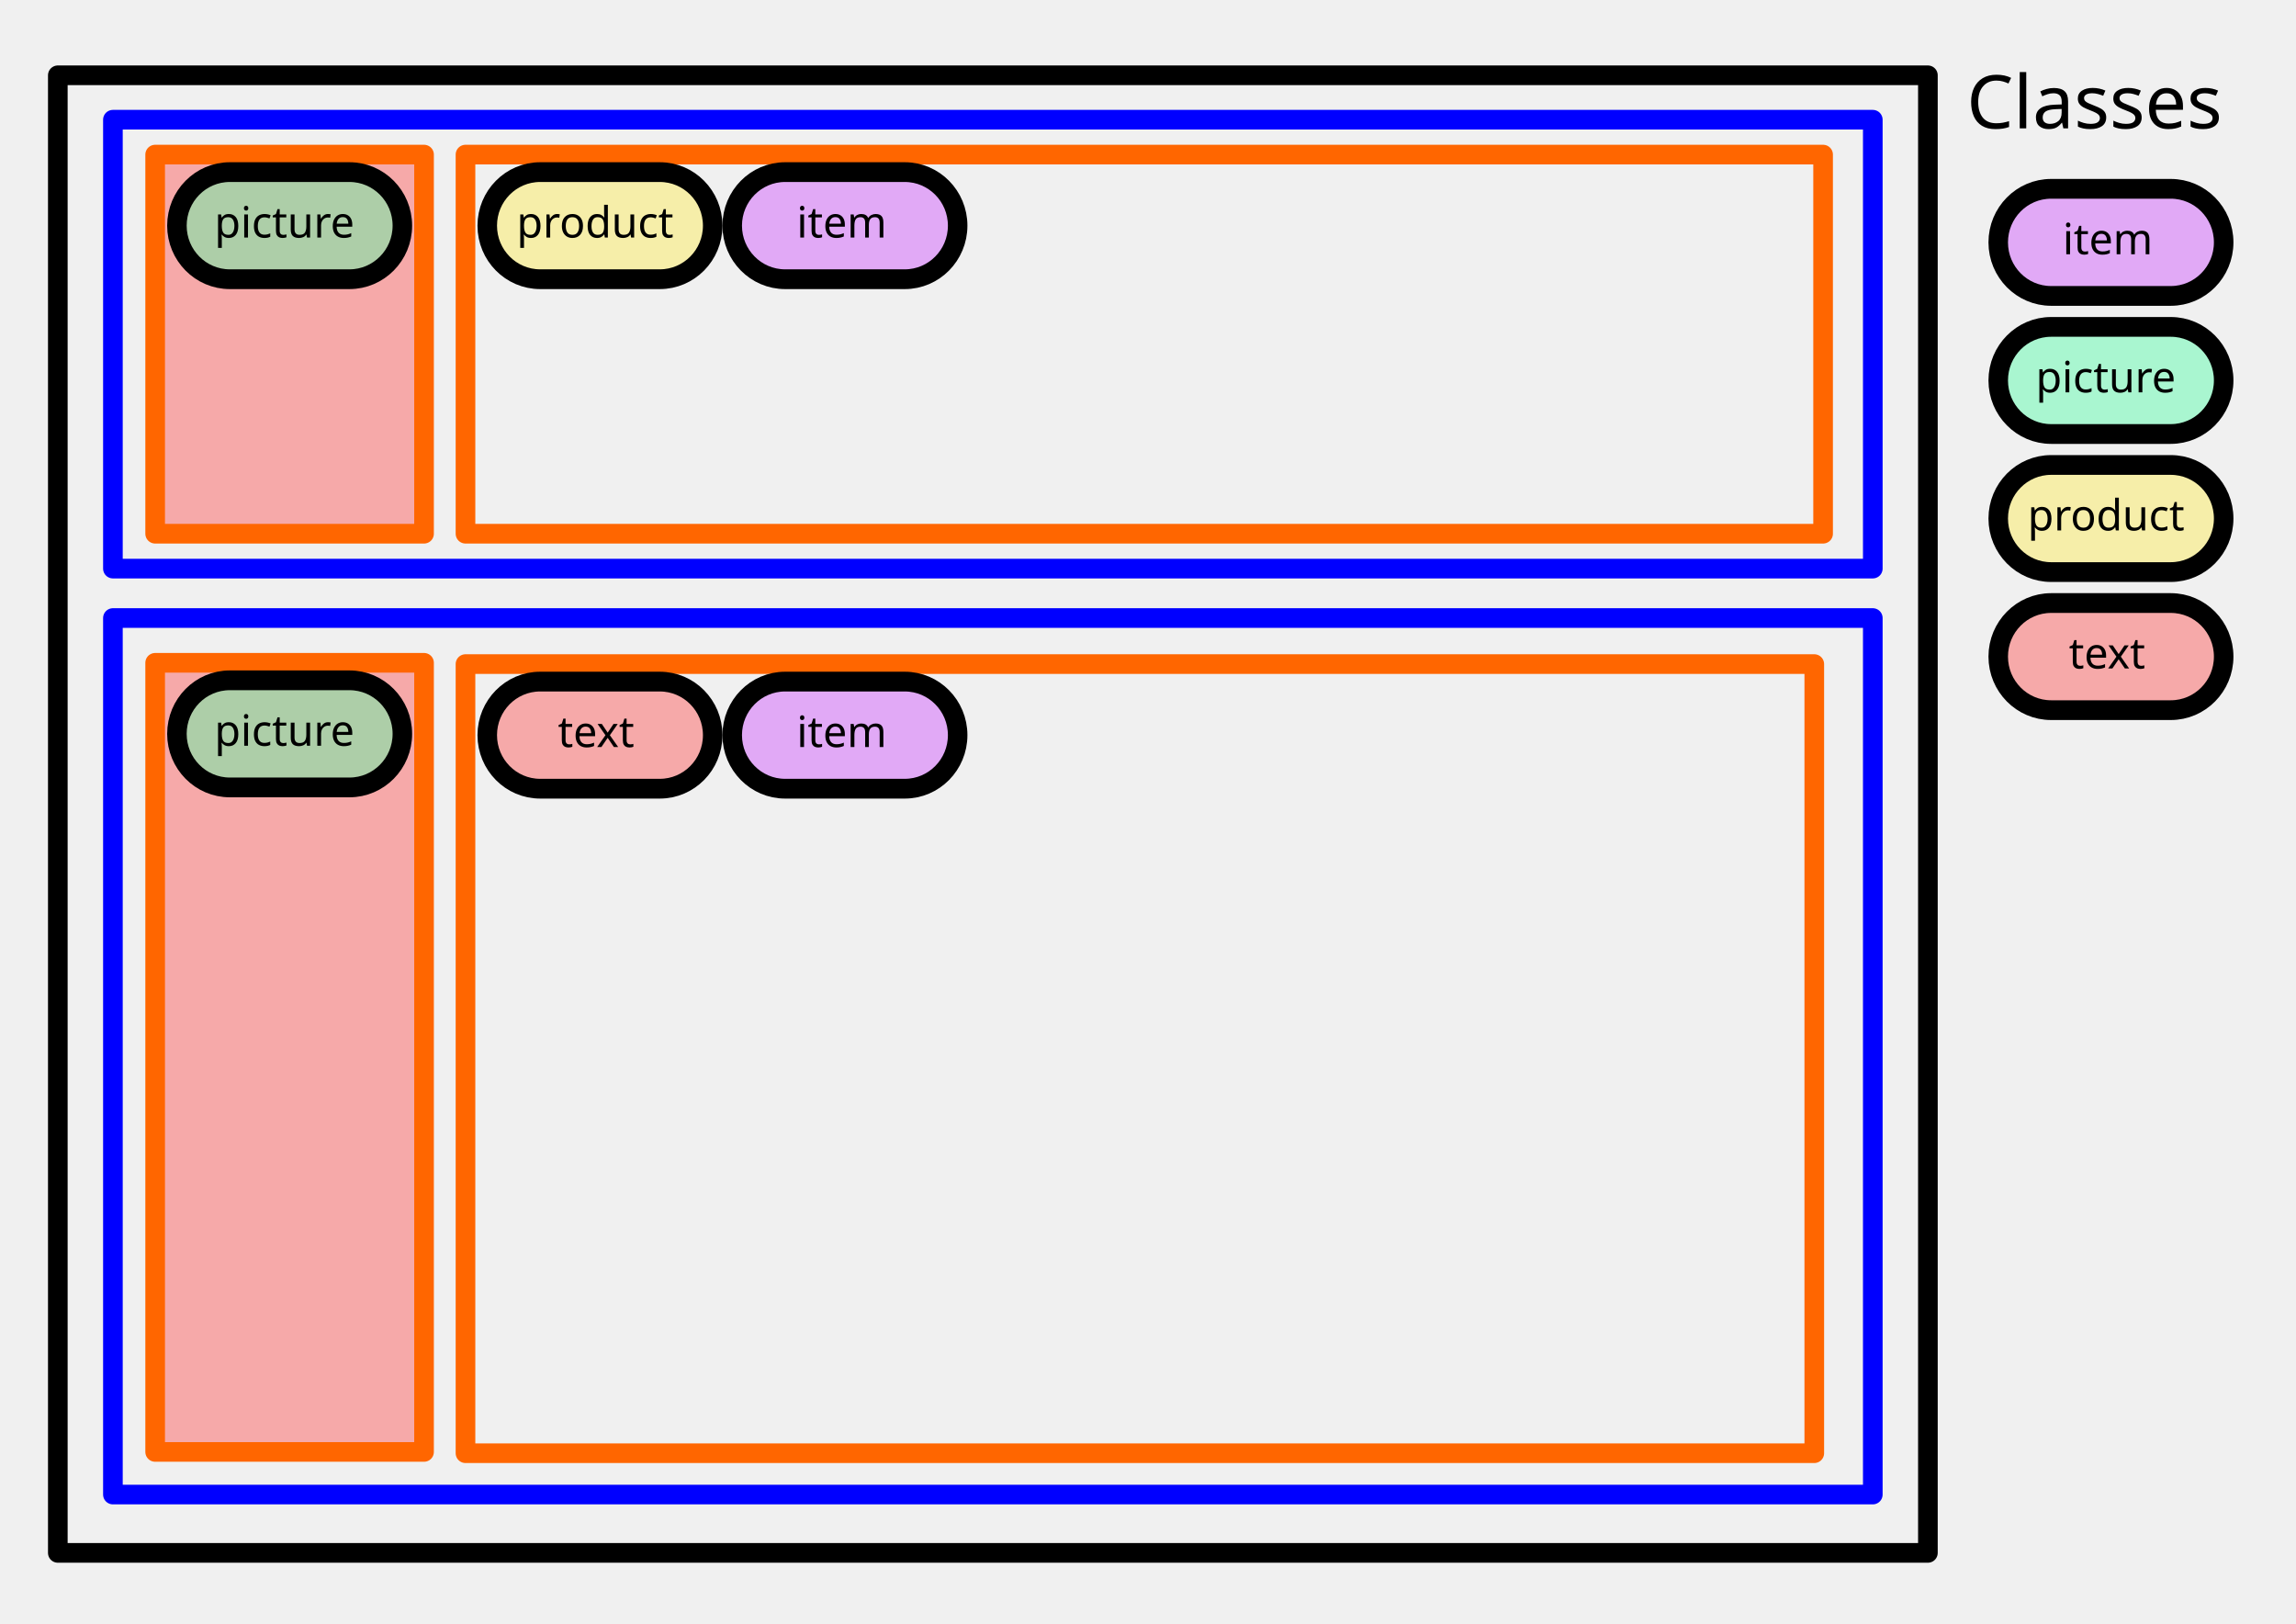
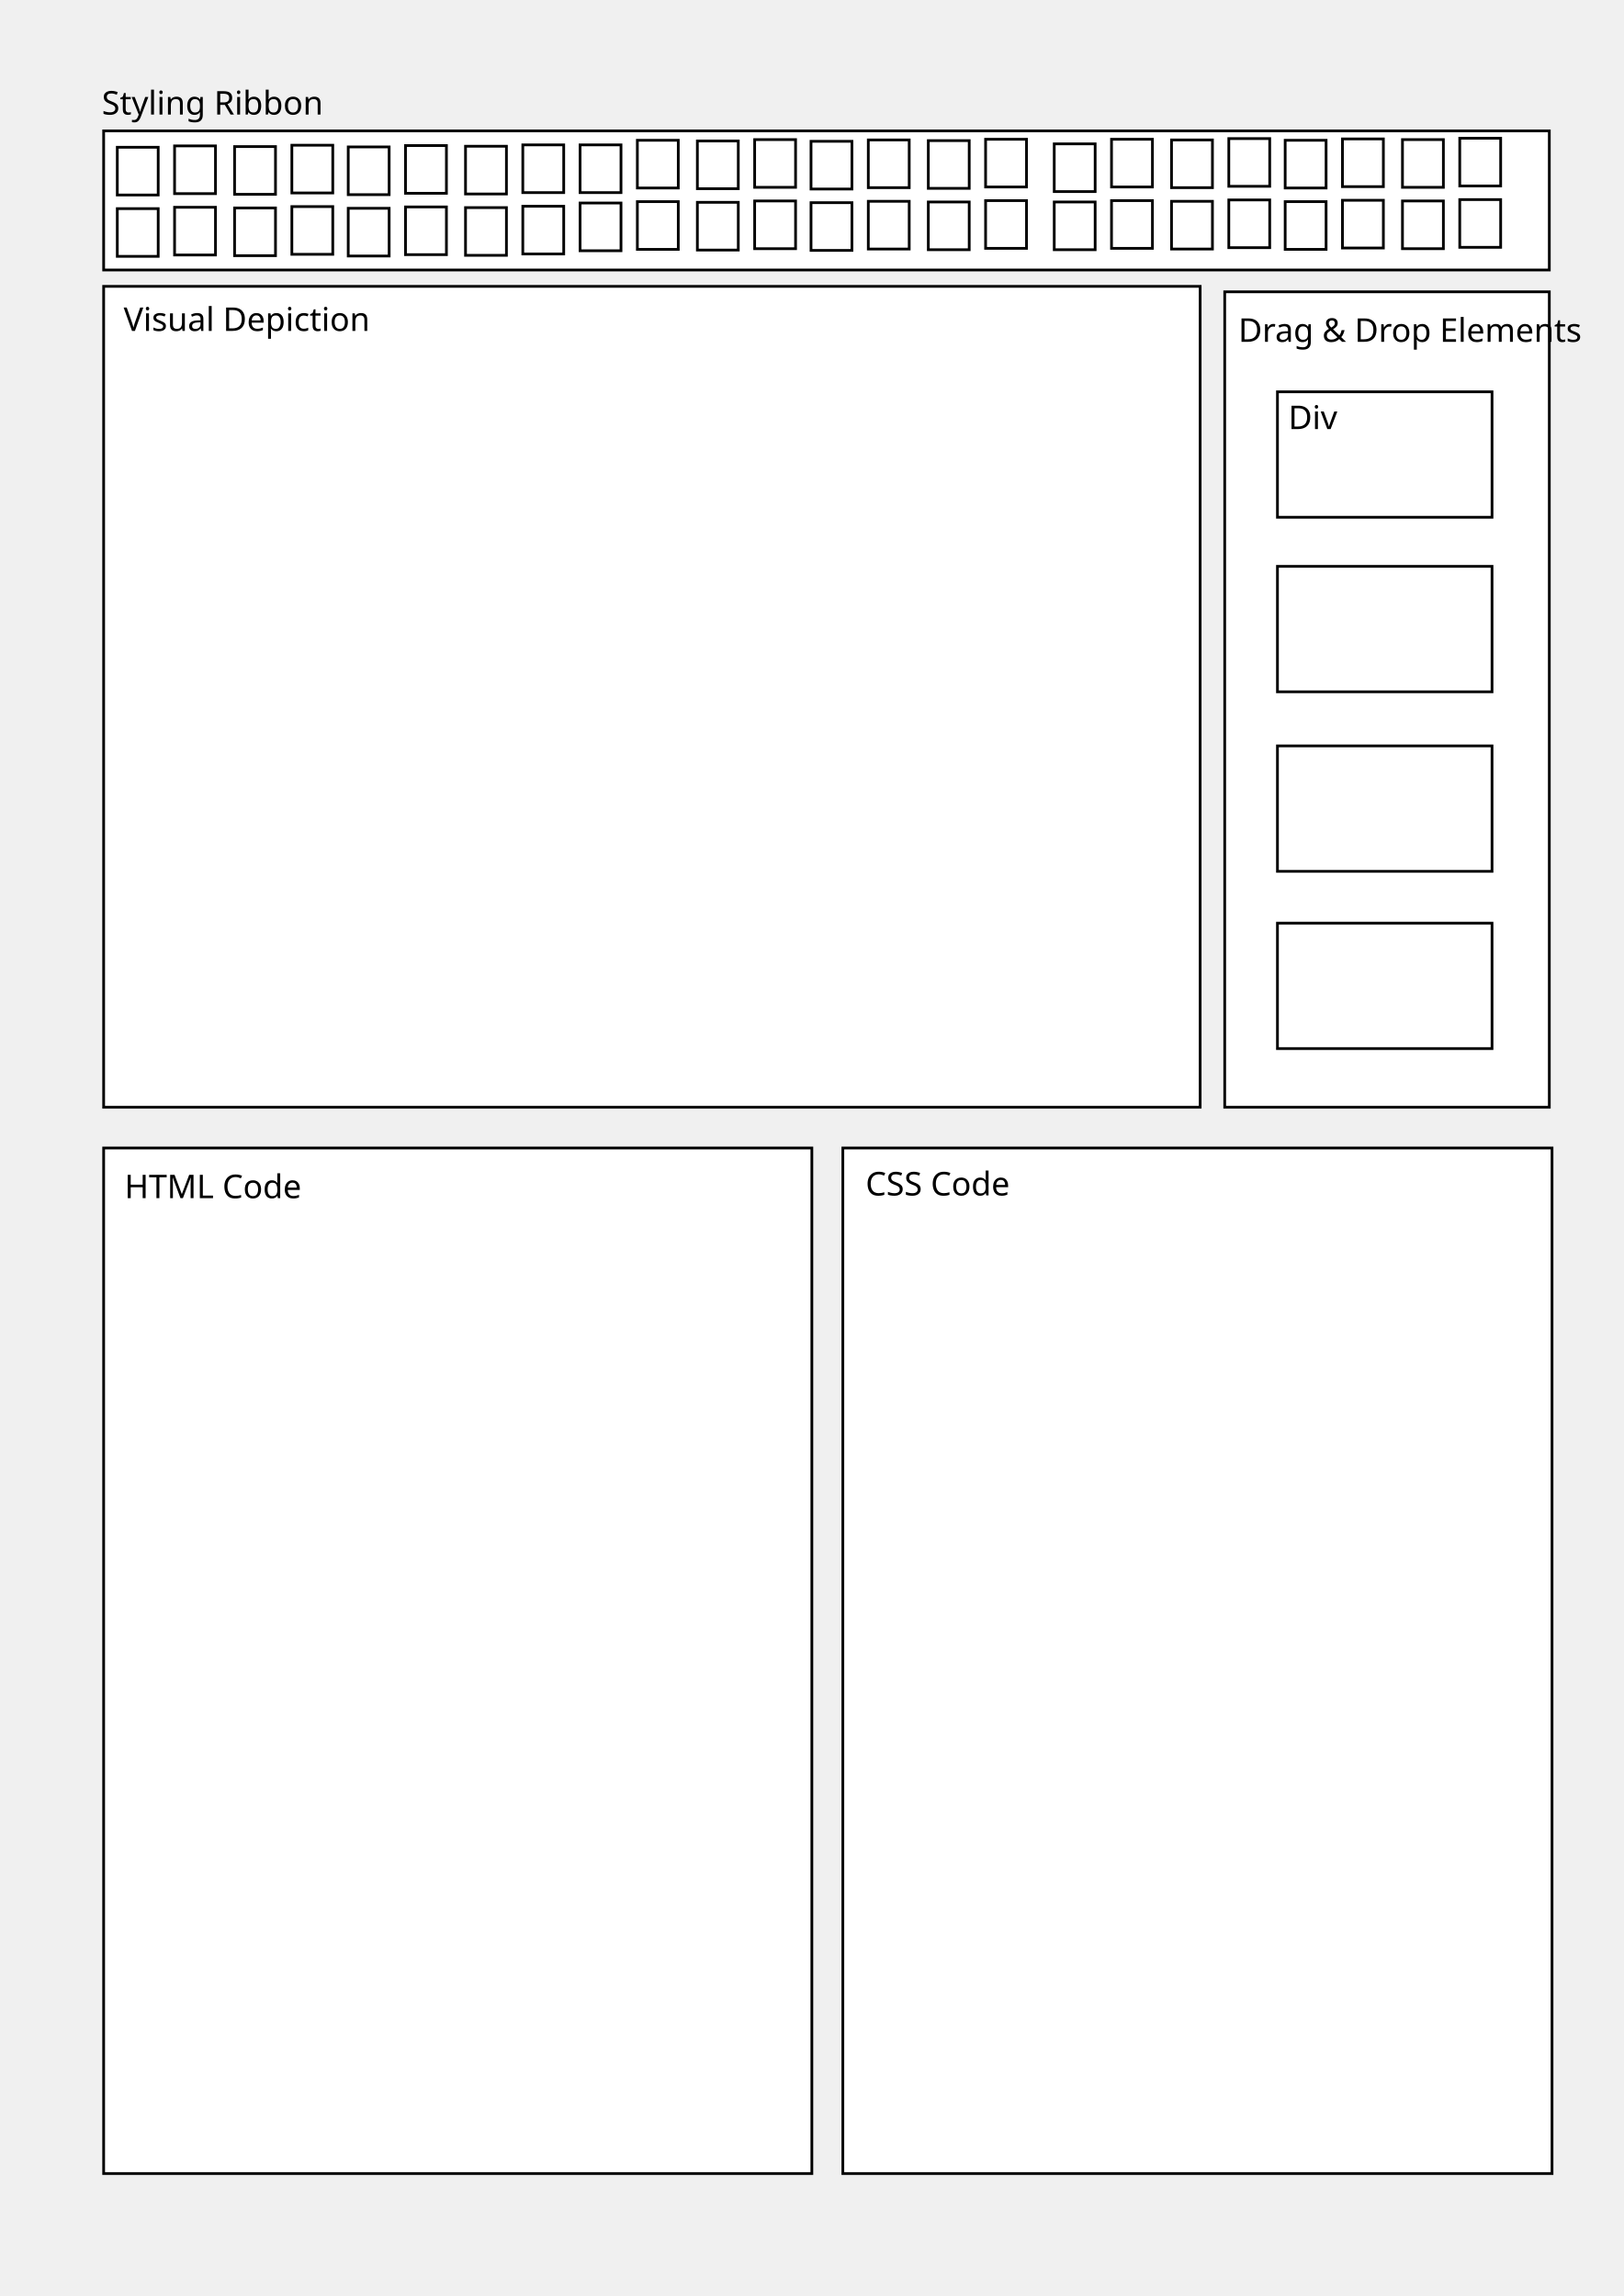
- <svg xmlns="http://www.w3.org/2000/svg" version="1.1" id="svg2" viewBox="0 0 1052.362 744.094" height="744.094" width="1052.362">
-   <defs id="defs4" />
-   <g transform="translate(0,-308.2677)" id="layer1">
-     <rect y="342.768" x="26.5" height="677.143" width="857.143" id="rect4165" style="fill:none;fill-opacity:0.426;stroke:#000000;stroke-width:9;stroke-linecap:round;stroke-linejoin:round;stroke-miterlimit:4;stroke-dasharray:none;stroke-opacity:1" />
-     <g transform="matrix(0.7380941,0,0,0.7469415,692.9388,152.8639)" id="g4249">
-       <rect style="fill:#ffee4c;fill-opacity:0.426;stroke:#000000;stroke-width:12.121;stroke-linecap:round;stroke-linejoin:round;stroke-miterlimit:4;stroke-dasharray:none;stroke-opacity:1" id="rect4136" width="140" height="65.714" x="302.047" y="493.324" ry="32.857" />
-       <text xml:space="preserve" style="font-style:normal;font-weight:normal;font-size:26.431px;line-height:125%;font-family:sans-serif;letter-spacing:0px;word-spacing:0px;fill:#000000;fill-opacity:1;stroke:none;stroke-width:1px;stroke-linecap:butt;stroke-linejoin:miter;stroke-opacity:1" x="320.296" y="533.473" id="text4167">
-         <tspan id="tspan4169" x="320.296" y="533.473">product</tspan>
-       </text>
-     </g>
-     <g transform="matrix(0.7380941,0,0,0.7469415,692.9388,219.4464)" id="g4254">
-       <rect style="fill:#4cffa8;fill-opacity:0.426;stroke:#000000;stroke-width:12.121;stroke-linecap:round;stroke-linejoin:round;stroke-miterlimit:4;stroke-dasharray:none;stroke-opacity:1" id="rect4136-9" width="140" height="65.714" x="302.047" y="319.469" ry="32.857" />
-       <text xml:space="preserve" style="font-style:normal;font-variant:normal;font-weight:normal;font-stretch:normal;font-size:26.431px;line-height:125%;font-family:sans-serif;-inkscape-font-specification:'sans-serif, Normal';text-align:start;letter-spacing:0px;word-spacing:0px;writing-mode:lr-tb;text-anchor:start;fill:#000000;fill-opacity:1;stroke:none;stroke-width:1px;stroke-linecap:butt;stroke-linejoin:miter;stroke-opacity:1" x="325.347" y="359.618" id="text4167-2">
-         <tspan id="tspan4192" x="325.347" y="359.618">picture</tspan>
-       </text>
-     </g>
-     <g transform="matrix(0.7380941,0,0,0.7469415,692.9388,302.5475)" id="g4259">
-       <rect style="fill:#ce4cff;fill-opacity:0.426;stroke:#000000;stroke-width:12.121;stroke-linecap:round;stroke-linejoin:round;stroke-miterlimit:4;stroke-dasharray:none;stroke-opacity:1" id="rect4136-9-9" width="140" height="65.714" x="302.047" y="123.5" ry="32.857" />
-       <text xml:space="preserve" style="font-style:normal;font-variant:normal;font-weight:normal;font-stretch:normal;font-size:26.431px;line-height:125%;font-family:sans-serif;-inkscape-font-specification:'sans-serif, Normal';text-align:start;letter-spacing:0px;word-spacing:0px;writing-mode:lr-tb;text-anchor:start;fill:#000000;fill-opacity:1;stroke:none;stroke-width:1px;stroke-linecap:butt;stroke-linejoin:miter;stroke-opacity:1" x="342.067" y="163.649" id="text4167-2-7">
-         <tspan id="tspan4219" x="342.067" y="163.649">item</tspan>
-       </text>
-     </g>
-     <g transform="matrix(0.7380941,0,0,0.7469415,692.9388,84.93416)" id="g4244">
-       <rect style="fill:#ff4c4c;fill-opacity:0.426;stroke:#000000;stroke-width:12.121;stroke-linecap:round;stroke-linejoin:round;stroke-miterlimit:4;stroke-dasharray:none;stroke-opacity:1" id="rect4136-9-9-8" width="140" height="65.714" x="302.047" y="668.982" ry="32.857" />
-       <text xml:space="preserve" style="font-style:normal;font-variant:normal;font-weight:normal;font-stretch:normal;font-size:26.431px;line-height:125%;font-family:sans-serif;-inkscape-font-specification:'sans-serif, Normal';text-align:start;letter-spacing:0px;word-spacing:0px;writing-mode:lr-tb;text-anchor:start;fill:#000000;fill-opacity:1;stroke:none;stroke-width:1px;stroke-linecap:butt;stroke-linejoin:miter;stroke-opacity:1" x="345.919" y="709.131" id="text4167-2-7-7">
-         <tspan id="tspan4242" x="345.919" y="709.131">text</tspan>
-       </text>
-     </g>
-     <rect y="363.127" x="51.754" height="205.714" width="806.635" id="rect4165-4" style="fill:none;fill-opacity:0.426;stroke:#0000ff;stroke-width:9;stroke-linecap:round;stroke-linejoin:round;stroke-miterlimit:4;stroke-dasharray:none;stroke-opacity:1" />
-     <rect y="591.492" x="51.754" height="401.684" width="806.635" id="rect4165-4-1" style="fill:none;fill-opacity:0.426;stroke:#0000ff;stroke-width:9;stroke-linecap:round;stroke-linejoin:round;stroke-miterlimit:4;stroke-dasharray:none;stroke-opacity:1" />
-     <rect y="379.111" x="71.116" height="173.746" width="123.239" id="rect4309" style="fill:#ff4c4c;fill-opacity:0.426;stroke:#ff6600;stroke-width:9;stroke-linecap:round;stroke-linejoin:round;stroke-miterlimit:4;stroke-dasharray:none;stroke-opacity:1" />
-     <rect y="612.007" x="71.116" height="361.635" width="123.239" id="rect4309-7" style="fill:#ff4c4c;fill-opacity:0.426;stroke:#ff6600;stroke-width:9;stroke-linecap:round;stroke-linejoin:round;stroke-miterlimit:4;stroke-dasharray:none;stroke-opacity:1" />
-     <rect y="379.111" x="213.355" height="173.746" width="622.254" id="rect4309-4" style="fill:none;fill-opacity:0.426;stroke:#ff6600;stroke-width:9;stroke-linecap:round;stroke-linejoin:round;stroke-miterlimit:4;stroke-dasharray:none;stroke-opacity:1" />
-     <rect y="612.593" x="213.355" height="361.635" width="618.213" id="rect4309-7-1" style="fill:none;fill-opacity:0.426;stroke:#ff6600;stroke-width:9;stroke-linecap:round;stroke-linejoin:round;stroke-miterlimit:4;stroke-dasharray:none;stroke-opacity:1" />
-     <g transform="matrix(0.7380941,0,0,0.7469415,-141.8497,148.5127)" id="g4254-4">
-       <rect style="fill:#4cffa8;fill-opacity:0.426;stroke:#000000;stroke-width:12.121;stroke-linecap:round;stroke-linejoin:round;stroke-miterlimit:4;stroke-dasharray:none;stroke-opacity:1" id="rect4136-9-2" width="140" height="65.714" x="302.047" y="319.469" ry="32.857" />
-       <text xml:space="preserve" style="font-style:normal;font-variant:normal;font-weight:normal;font-stretch:normal;font-size:26.431px;line-height:125%;font-family:sans-serif;-inkscape-font-specification:'sans-serif, Normal';text-align:start;letter-spacing:0px;word-spacing:0px;writing-mode:lr-tb;text-anchor:start;fill:#000000;fill-opacity:1;stroke:none;stroke-width:1px;stroke-linecap:butt;stroke-linejoin:miter;stroke-opacity:1" x="325.347" y="359.618" id="text4167-2-1">
-         <tspan id="tspan4192-1" x="325.347" y="359.618">picture</tspan>
-       </text>
-     </g>
-     <g transform="translate(21.13981,8)" id="g4508">
-       <g id="g4249-2" transform="matrix(0.7380941,0,0,0.7469415,-20.75091,10.65346)">
-         <rect ry="32.857" y="493.324" x="302.047" height="65.714" width="140" id="rect4136-8" style="fill:#ffee4c;fill-opacity:0.426;stroke:#000000;stroke-width:12.121;stroke-linecap:round;stroke-linejoin:round;stroke-miterlimit:4;stroke-dasharray:none;stroke-opacity:1" />
-         <text id="text4167-9" y="533.473" x="320.296" style="font-style:normal;font-weight:normal;font-size:26.431px;line-height:125%;font-family:sans-serif;letter-spacing:0px;word-spacing:0px;fill:#000000;fill-opacity:1;stroke:none;stroke-width:1px;stroke-linecap:butt;stroke-linejoin:miter;stroke-opacity:1" xml:space="preserve">
-           <tspan y="533.473" x="320.296" id="tspan4169-4">product</tspan>
-         </text>
-       </g>
-       <g id="g4259-8" transform="matrix(0.7380941,0,0,0.7469415,91.52881,286.8905)">
-         <rect ry="32.857" y="123.5" x="302.047" height="65.714" width="140" id="rect4136-9-9-6" style="fill:#ce4cff;fill-opacity:0.426;stroke:#000000;stroke-width:12.121;stroke-linecap:round;stroke-linejoin:round;stroke-miterlimit:4;stroke-dasharray:none;stroke-opacity:1" />
-         <text id="text4167-2-7-9" y="163.649" x="342.067" style="font-style:normal;font-variant:normal;font-weight:normal;font-stretch:normal;font-size:26.431px;line-height:125%;font-family:sans-serif;-inkscape-font-specification:'sans-serif, Normal';text-align:start;letter-spacing:0px;word-spacing:0px;writing-mode:lr-tb;text-anchor:start;fill:#000000;fill-opacity:1;stroke:none;stroke-width:1px;stroke-linecap:butt;stroke-linejoin:miter;stroke-opacity:1" xml:space="preserve">
-           <tspan y="163.649" x="342.067" id="tspan4219-7">item</tspan>
-         </text>
-       </g>
-     </g>
-     <text id="text4456" y="367.094" x="901.397" style="font-style:normal;font-weight:normal;font-size:33.935px;line-height:125%;font-family:sans-serif;letter-spacing:0px;word-spacing:0px;fill:#000000;fill-opacity:1;stroke:none;stroke-width:1px;stroke-linecap:butt;stroke-linejoin:miter;stroke-opacity:1" xml:space="preserve">
-       <tspan y="367.094" x="901.397" id="tspan4458">Classes</tspan>
-     </text>
-     <g transform="matrix(0.7380941,0,0,0.7469415,-141.8497,381.4085)" id="g4254-6">
-       <rect style="fill:#4cffa8;fill-opacity:0.426;stroke:#000000;stroke-width:12.121;stroke-linecap:round;stroke-linejoin:round;stroke-miterlimit:4;stroke-dasharray:none;stroke-opacity:1" id="rect4136-9-8" width="140" height="65.714" x="302.047" y="319.469" ry="32.857" />
-       <text xml:space="preserve" style="font-style:normal;font-variant:normal;font-weight:normal;font-stretch:normal;font-size:26.431px;line-height:125%;font-family:sans-serif;-inkscape-font-specification:'sans-serif, Normal';text-align:start;letter-spacing:0px;word-spacing:0px;writing-mode:lr-tb;text-anchor:start;fill:#000000;fill-opacity:1;stroke:none;stroke-width:1px;stroke-linecap:butt;stroke-linejoin:miter;stroke-opacity:1" x="325.347" y="359.618" id="text4167-2-9">
-         <tspan id="tspan4192-3" x="325.347" y="359.618">picture</tspan>
-       </text>
-     </g>
-     <g transform="translate(10,8)" id="g4518">
-       <g id="g4244-1" transform="matrix(0.7380941,0,0,0.7469415,-9.611102,112.9292)">
-         <rect ry="32.857" y="668.982" x="302.047" height="65.714" width="140" id="rect4136-9-9-8-8" style="fill:#ff4c4c;fill-opacity:0.426;stroke:#000000;stroke-width:12.121;stroke-linecap:round;stroke-linejoin:round;stroke-miterlimit:4;stroke-dasharray:none;stroke-opacity:1" />
-         <text id="text4167-2-7-7-0" y="709.131" x="345.919" style="font-style:normal;font-variant:normal;font-weight:normal;font-stretch:normal;font-size:26.431px;line-height:125%;font-family:sans-serif;-inkscape-font-specification:'sans-serif, Normal';text-align:start;letter-spacing:0px;word-spacing:0px;writing-mode:lr-tb;text-anchor:start;fill:#000000;fill-opacity:1;stroke:none;stroke-width:1px;stroke-linecap:butt;stroke-linejoin:miter;stroke-opacity:1" xml:space="preserve">
-           <tspan y="709.131" x="345.919" id="tspan4242-1">text</tspan>
-         </text>
-       </g>
-       <g id="g4259-1" transform="matrix(0.7380941,0,0,0.7469415,102.6686,520.3726)">
-         <rect ry="32.857" y="123.5" x="302.047" height="65.714" width="140" id="rect4136-9-9-1" style="fill:#ce4cff;fill-opacity:0.426;stroke:#000000;stroke-width:12.121;stroke-linecap:round;stroke-linejoin:round;stroke-miterlimit:4;stroke-dasharray:none;stroke-opacity:1" />
-         <text id="text4167-2-7-5" y="163.649" x="342.067" style="font-style:normal;font-variant:normal;font-weight:normal;font-stretch:normal;font-size:26.431px;line-height:125%;font-family:sans-serif;-inkscape-font-specification:'sans-serif, Normal';text-align:start;letter-spacing:0px;word-spacing:0px;writing-mode:lr-tb;text-anchor:start;fill:#000000;fill-opacity:1;stroke:none;stroke-width:1px;stroke-linecap:butt;stroke-linejoin:miter;stroke-opacity:1" xml:space="preserve">
-           <tspan y="163.649" x="342.067" id="tspan4219-6">item</tspan>
-         </text>
-       </g>
-     </g>
-   </g>
+ <svg xmlns="http://www.w3.org/2000/svg" version="1.1" id="Layer_1" x="0px" y="0px" width="595.28px" height="841.89px" viewBox="0 0 595.28 841.89" enable-background="new 0 0 595.28 841.89" xml:space="preserve">
+   <rect x="38" y="48" fill="#FFFFFF" stroke="#000000" stroke-miterlimit="10" width="530" height="51" />
+   <rect x="38" y="105" fill="#FFFFFF" stroke="#000000" stroke-miterlimit="10" width="402" height="301" />
+   <rect x="449" y="107" fill="#FFFFFF" stroke="#000000" stroke-miterlimit="10" width="119" height="299" />
+   <rect x="38" y="420.945" fill="#FFFFFF" stroke="#000000" stroke-miterlimit="10" width="259.64" height="376.055" />
+   <rect x="309" y="420.945" fill="none" width="259" height="376.055" />
+   <rect x="43" y="54" fill="#FFFFFF" stroke="#000000" stroke-miterlimit="10" width="15" height="17.5" />
+   <rect x="43" y="76.5" fill="#FFFFFF" stroke="#000000" stroke-miterlimit="10" width="15" height="17.5" />
+   <rect x="64" y="53.5" fill="#FFFFFF" stroke="#000000" stroke-miterlimit="10" width="15" height="17.5" />
+   <rect x="64" y="76" fill="#FFFFFF" stroke="#000000" stroke-miterlimit="10" width="15" height="17.5" />
+   <rect x="86" y="53.75" fill="#FFFFFF" stroke="#000000" stroke-miterlimit="10" width="15" height="17.5" />
+   <rect x="86" y="76.25" fill="#FFFFFF" stroke="#000000" stroke-miterlimit="10" width="15" height="17.5" />
+   <rect x="107" y="53.25" fill="#FFFFFF" stroke="#000000" stroke-miterlimit="10" width="15" height="17.5" />
+   <rect x="107" y="75.75" fill="#FFFFFF" stroke="#000000" stroke-miterlimit="10" width="15" height="17.5" />
+   <rect x="127.667" y="53.875" fill="#FFFFFF" stroke="#000000" stroke-miterlimit="10" width="15" height="17.5" />
+   <rect x="127.667" y="76.375" fill="#FFFFFF" stroke="#000000" stroke-miterlimit="10" width="15" height="17.5" />
+   <rect x="148.667" y="53.375" fill="#FFFFFF" stroke="#000000" stroke-miterlimit="10" width="15" height="17.5" />
+   <rect x="148.667" y="75.875" fill="#FFFFFF" stroke="#000000" stroke-miterlimit="10" width="15" height="17.5" />
+   <rect x="170.667" y="53.625" fill="#FFFFFF" stroke="#000000" stroke-miterlimit="10" width="15" height="17.5" />
+   <rect x="170.667" y="76.125" fill="#FFFFFF" stroke="#000000" stroke-miterlimit="10" width="15" height="17.5" />
+   <rect x="191.667" y="53.125" fill="#FFFFFF" stroke="#000000" stroke-miterlimit="10" width="15" height="17.5" />
+   <rect x="191.667" y="75.625" fill="#FFFFFF" stroke="#000000" stroke-miterlimit="10" width="15" height="17.5" />
+   <rect x="212.667" y="74.438" fill="#FFFFFF" stroke="#000000" stroke-miterlimit="10" width="15" height="17.5" />
+   <rect x="233.667" y="51.438" fill="#FFFFFF" stroke="#000000" stroke-miterlimit="10" width="15" height="17.5" />
+   <rect x="233.667" y="73.938" fill="#FFFFFF" stroke="#000000" stroke-miterlimit="10" width="15" height="17.5" />
+   <rect x="255.667" y="51.688" fill="#FFFFFF" stroke="#000000" stroke-miterlimit="10" width="15" height="17.5" />
+   <rect x="255.667" y="74.188" fill="#FFFFFF" stroke="#000000" stroke-miterlimit="10" width="15" height="17.5" />
+   <rect x="276.667" y="51.188" fill="#FFFFFF" stroke="#000000" stroke-miterlimit="10" width="15" height="17.5" />
+   <rect x="276.667" y="73.688" fill="#FFFFFF" stroke="#000000" stroke-miterlimit="10" width="15" height="17.5" />
+   <rect x="297.333" y="51.813" fill="#FFFFFF" stroke="#000000" stroke-miterlimit="10" width="15" height="17.5" />
+   <rect x="297.333" y="74.313" fill="#FFFFFF" stroke="#000000" stroke-miterlimit="10" width="15" height="17.5" />
+   <rect x="318.333" y="51.313" fill="#FFFFFF" stroke="#000000" stroke-miterlimit="10" width="15" height="17.5" />
+   <rect x="318.333" y="73.813" fill="#FFFFFF" stroke="#000000" stroke-miterlimit="10" width="15" height="17.5" />
+   <rect x="340.333" y="51.563" fill="#FFFFFF" stroke="#000000" stroke-miterlimit="10" width="15" height="17.5" />
+   <rect x="340.333" y="74.063" fill="#FFFFFF" stroke="#000000" stroke-miterlimit="10" width="15" height="17.5" />
+   <rect x="361.333" y="51.063" fill="#FFFFFF" stroke="#000000" stroke-miterlimit="10" width="15" height="17.5" />
+   <rect x="361.333" y="73.563" fill="#FFFFFF" stroke="#000000" stroke-miterlimit="10" width="15" height="17.5" />
+   <rect x="212.667" y="53.125" fill="#FFFFFF" stroke="#000000" stroke-miterlimit="10" width="15" height="17.5" />
+   <rect x="468.333" y="143.667" fill="#FFFFFF" stroke="#000000" stroke-miterlimit="10" width="78.667" height="46" />
+   <rect x="468.333" y="207.667" fill="#FFFFFF" stroke="#000000" stroke-miterlimit="10" width="78.667" height="46" />
+   <rect x="468.333" y="273.5" fill="#FFFFFF" stroke="#000000" stroke-miterlimit="10" width="78.667" height="46" />
+   <rect x="468.333" y="338.5" fill="#FFFFFF" stroke="#000000" stroke-miterlimit="10" width="78.667" height="46" />
+   <text transform="matrix(1 0 0 1 454 125.3335)" font-family="'MyriadPro-Regular'" font-size="12">Drag &amp; Drop Elements</text>
+   <text transform="matrix(1 0 0 1 45.3335 121.3335)" font-family="'MyriadPro-Regular'" font-size="12">Visual Depiction</text>
+   <text transform="matrix(1 0 0 1 45.6665 439.333)" font-family="'MyriadPro-Regular'" font-size="12">HTML Code</text>
+   <rect x="309" y="420.945" fill="#FFFFFF" stroke="#000000" stroke-miterlimit="10" width="260" height="376.055" />
+   <text transform="matrix(1 0 0 1 317.333 438.333)" font-family="'MyriadPro-Regular'" font-size="12">CSS Code</text>
+   <text transform="matrix(1 0 0 1 472.333 157.3335)" font-family="'MyriadPro-Regular'" font-size="12">Div</text>
+   <text transform="matrix(1 0 0 1 37.3335 42)" font-family="'MyriadPro-Regular'" font-size="12">Styling Ribbon</text>
+   <rect x="386.5" y="74.063" fill="#FFFFFF" stroke="#000000" stroke-miterlimit="10" width="15" height="17.5" />
+   <rect x="407.5" y="51.063" fill="#FFFFFF" stroke="#000000" stroke-miterlimit="10" width="15" height="17.5" />
+   <rect x="407.5" y="73.563" fill="#FFFFFF" stroke="#000000" stroke-miterlimit="10" width="15" height="17.5" />
+   <rect x="429.5" y="51.313" fill="#FFFFFF" stroke="#000000" stroke-miterlimit="10" width="15" height="17.5" />
+   <rect x="429.5" y="73.813" fill="#FFFFFF" stroke="#000000" stroke-miterlimit="10" width="15" height="17.5" />
+   <rect x="450.5" y="50.813" fill="#FFFFFF" stroke="#000000" stroke-miterlimit="10" width="15" height="17.5" />
+   <rect x="450.5" y="73.313" fill="#FFFFFF" stroke="#000000" stroke-miterlimit="10" width="15" height="17.5" />
+   <rect x="471.167" y="51.438" fill="#FFFFFF" stroke="#000000" stroke-miterlimit="10" width="15" height="17.5" />
+   <rect x="471.167" y="73.938" fill="#FFFFFF" stroke="#000000" stroke-miterlimit="10" width="15" height="17.5" />
+   <rect x="492.167" y="50.938" fill="#FFFFFF" stroke="#000000" stroke-miterlimit="10" width="15" height="17.5" />
+   <rect x="492.167" y="73.438" fill="#FFFFFF" stroke="#000000" stroke-miterlimit="10" width="15" height="17.5" />
+   <rect x="514.167" y="51.188" fill="#FFFFFF" stroke="#000000" stroke-miterlimit="10" width="15" height="17.5" />
+   <rect x="514.167" y="73.688" fill="#FFFFFF" stroke="#000000" stroke-miterlimit="10" width="15" height="17.5" />
+   <rect x="535.167" y="50.688" fill="#FFFFFF" stroke="#000000" stroke-miterlimit="10" width="15" height="17.5" />
+   <rect x="535.167" y="73.188" fill="#FFFFFF" stroke="#000000" stroke-miterlimit="10" width="15" height="17.5" />
+   <rect x="386.5" y="52.75" fill="#FFFFFF" stroke="#000000" stroke-miterlimit="10" width="15" height="17.5" />
</svg>
